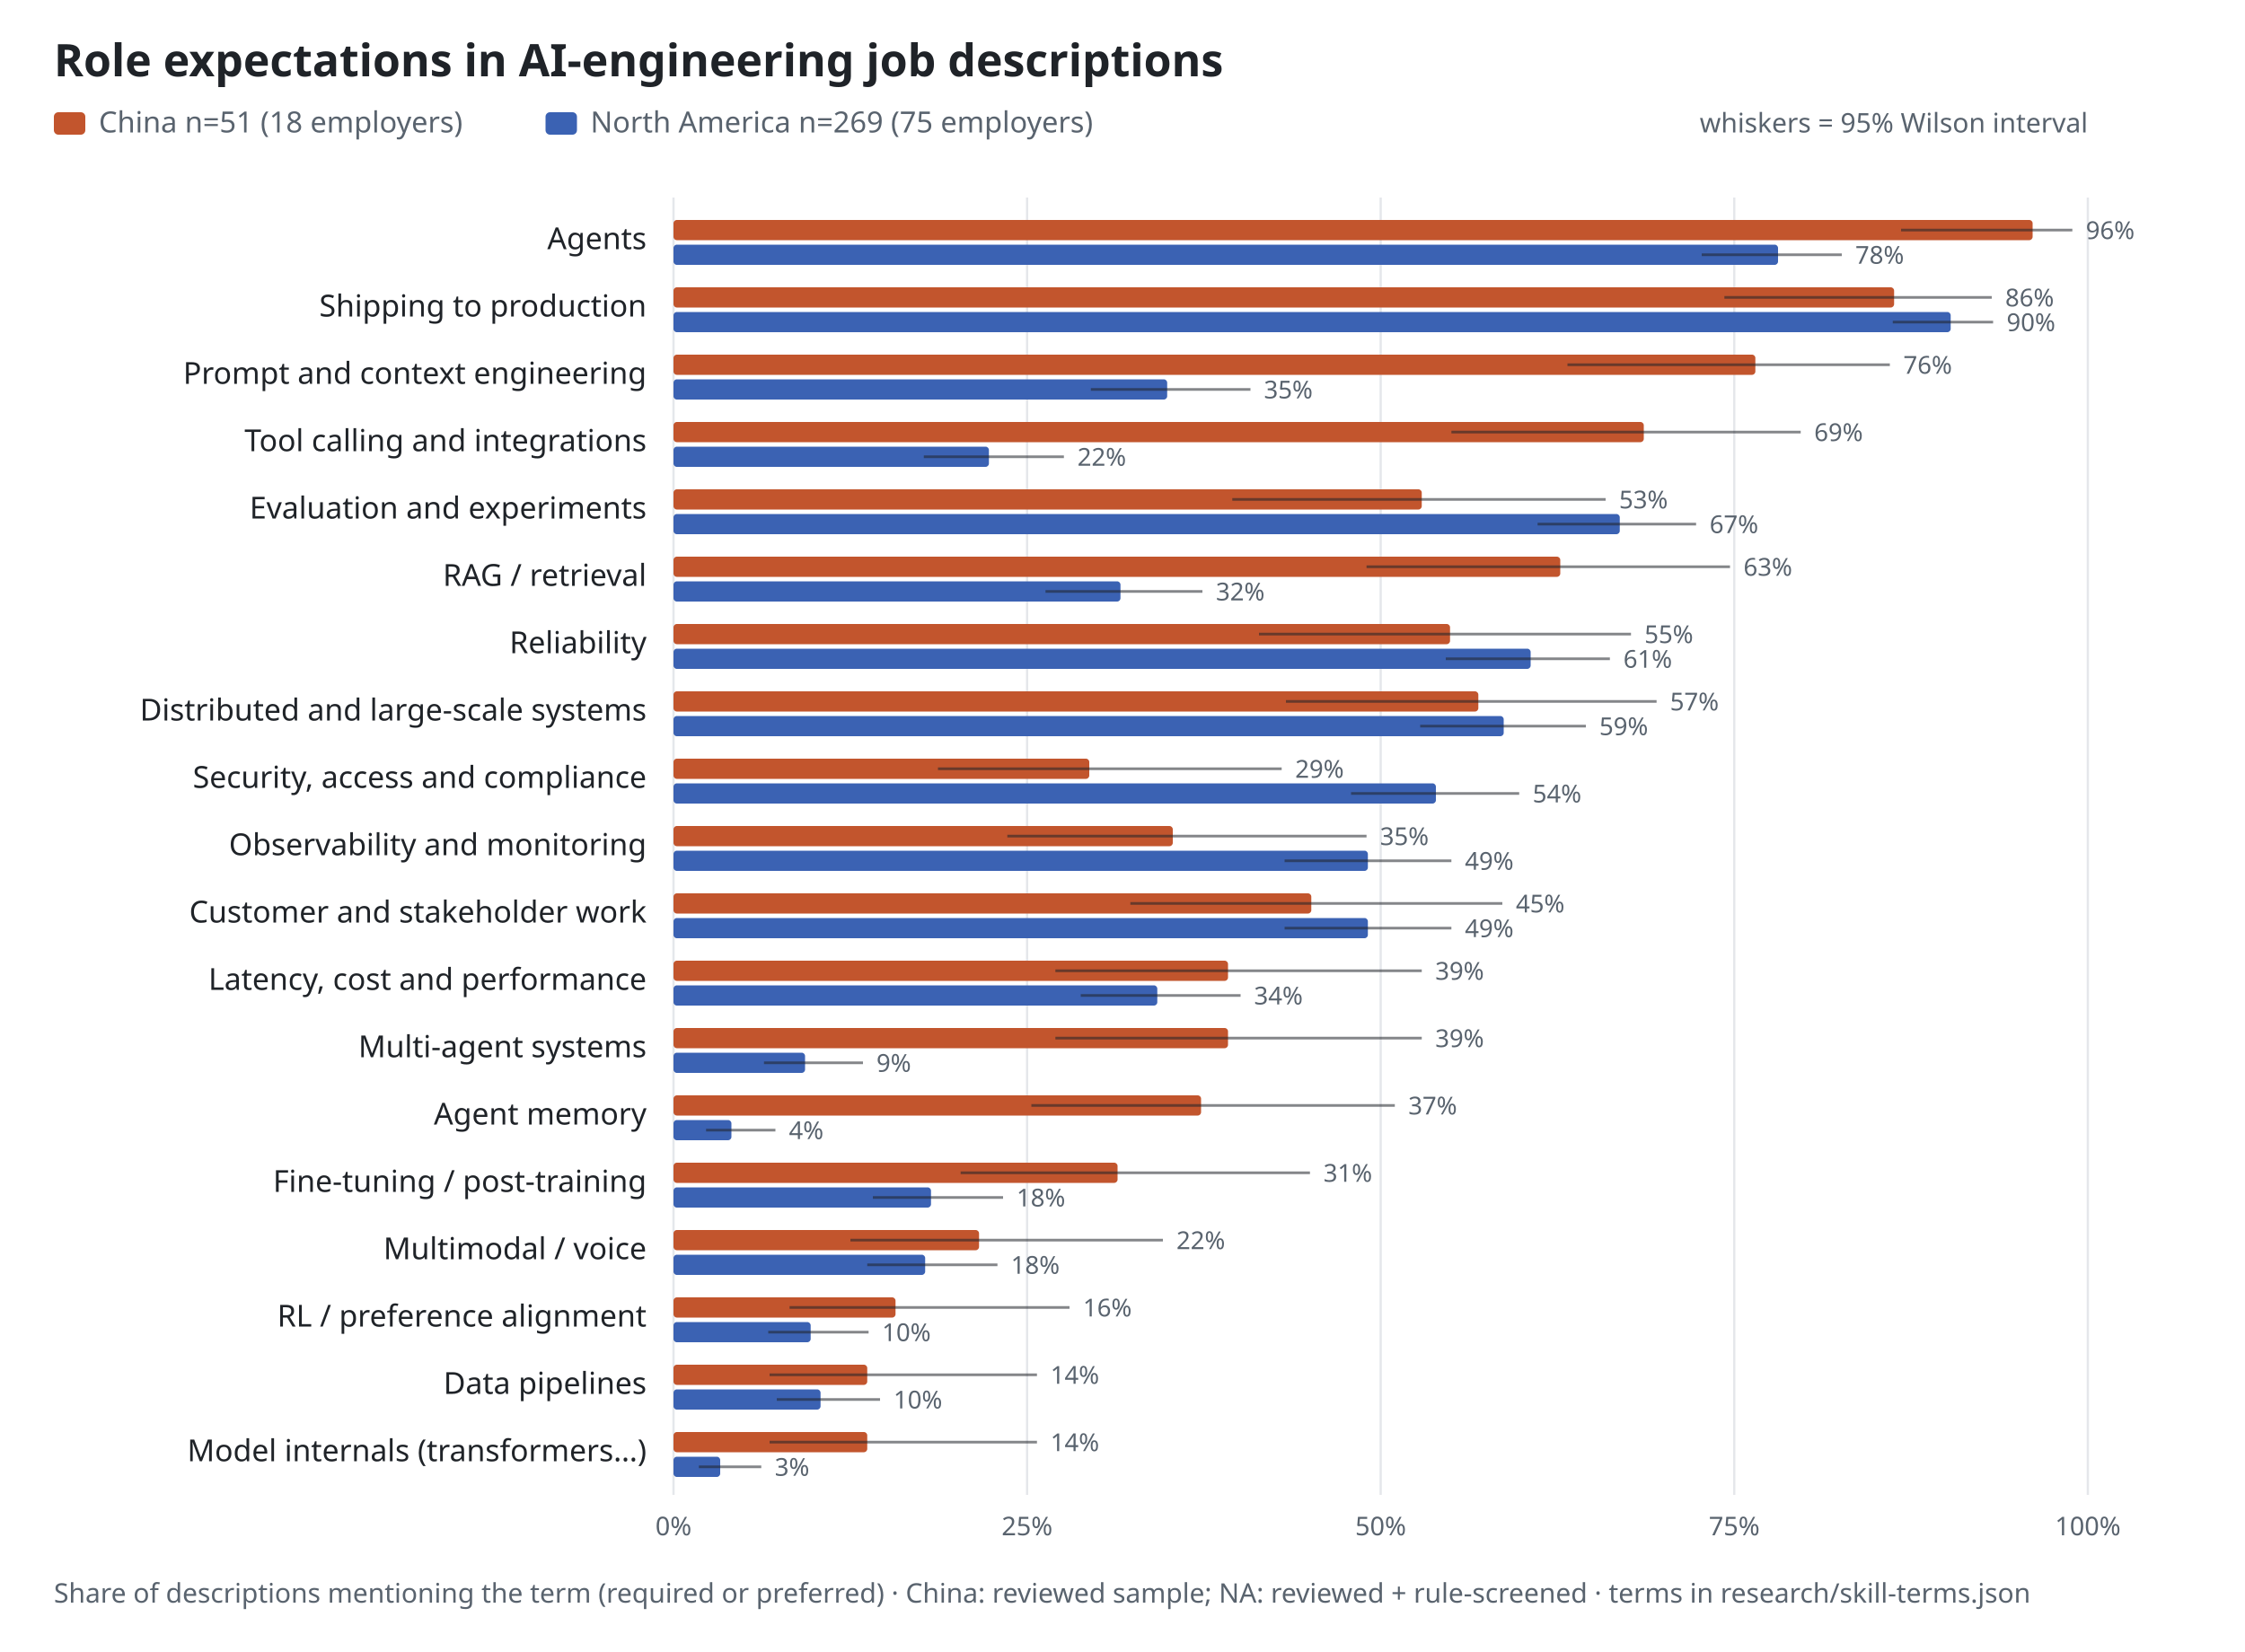
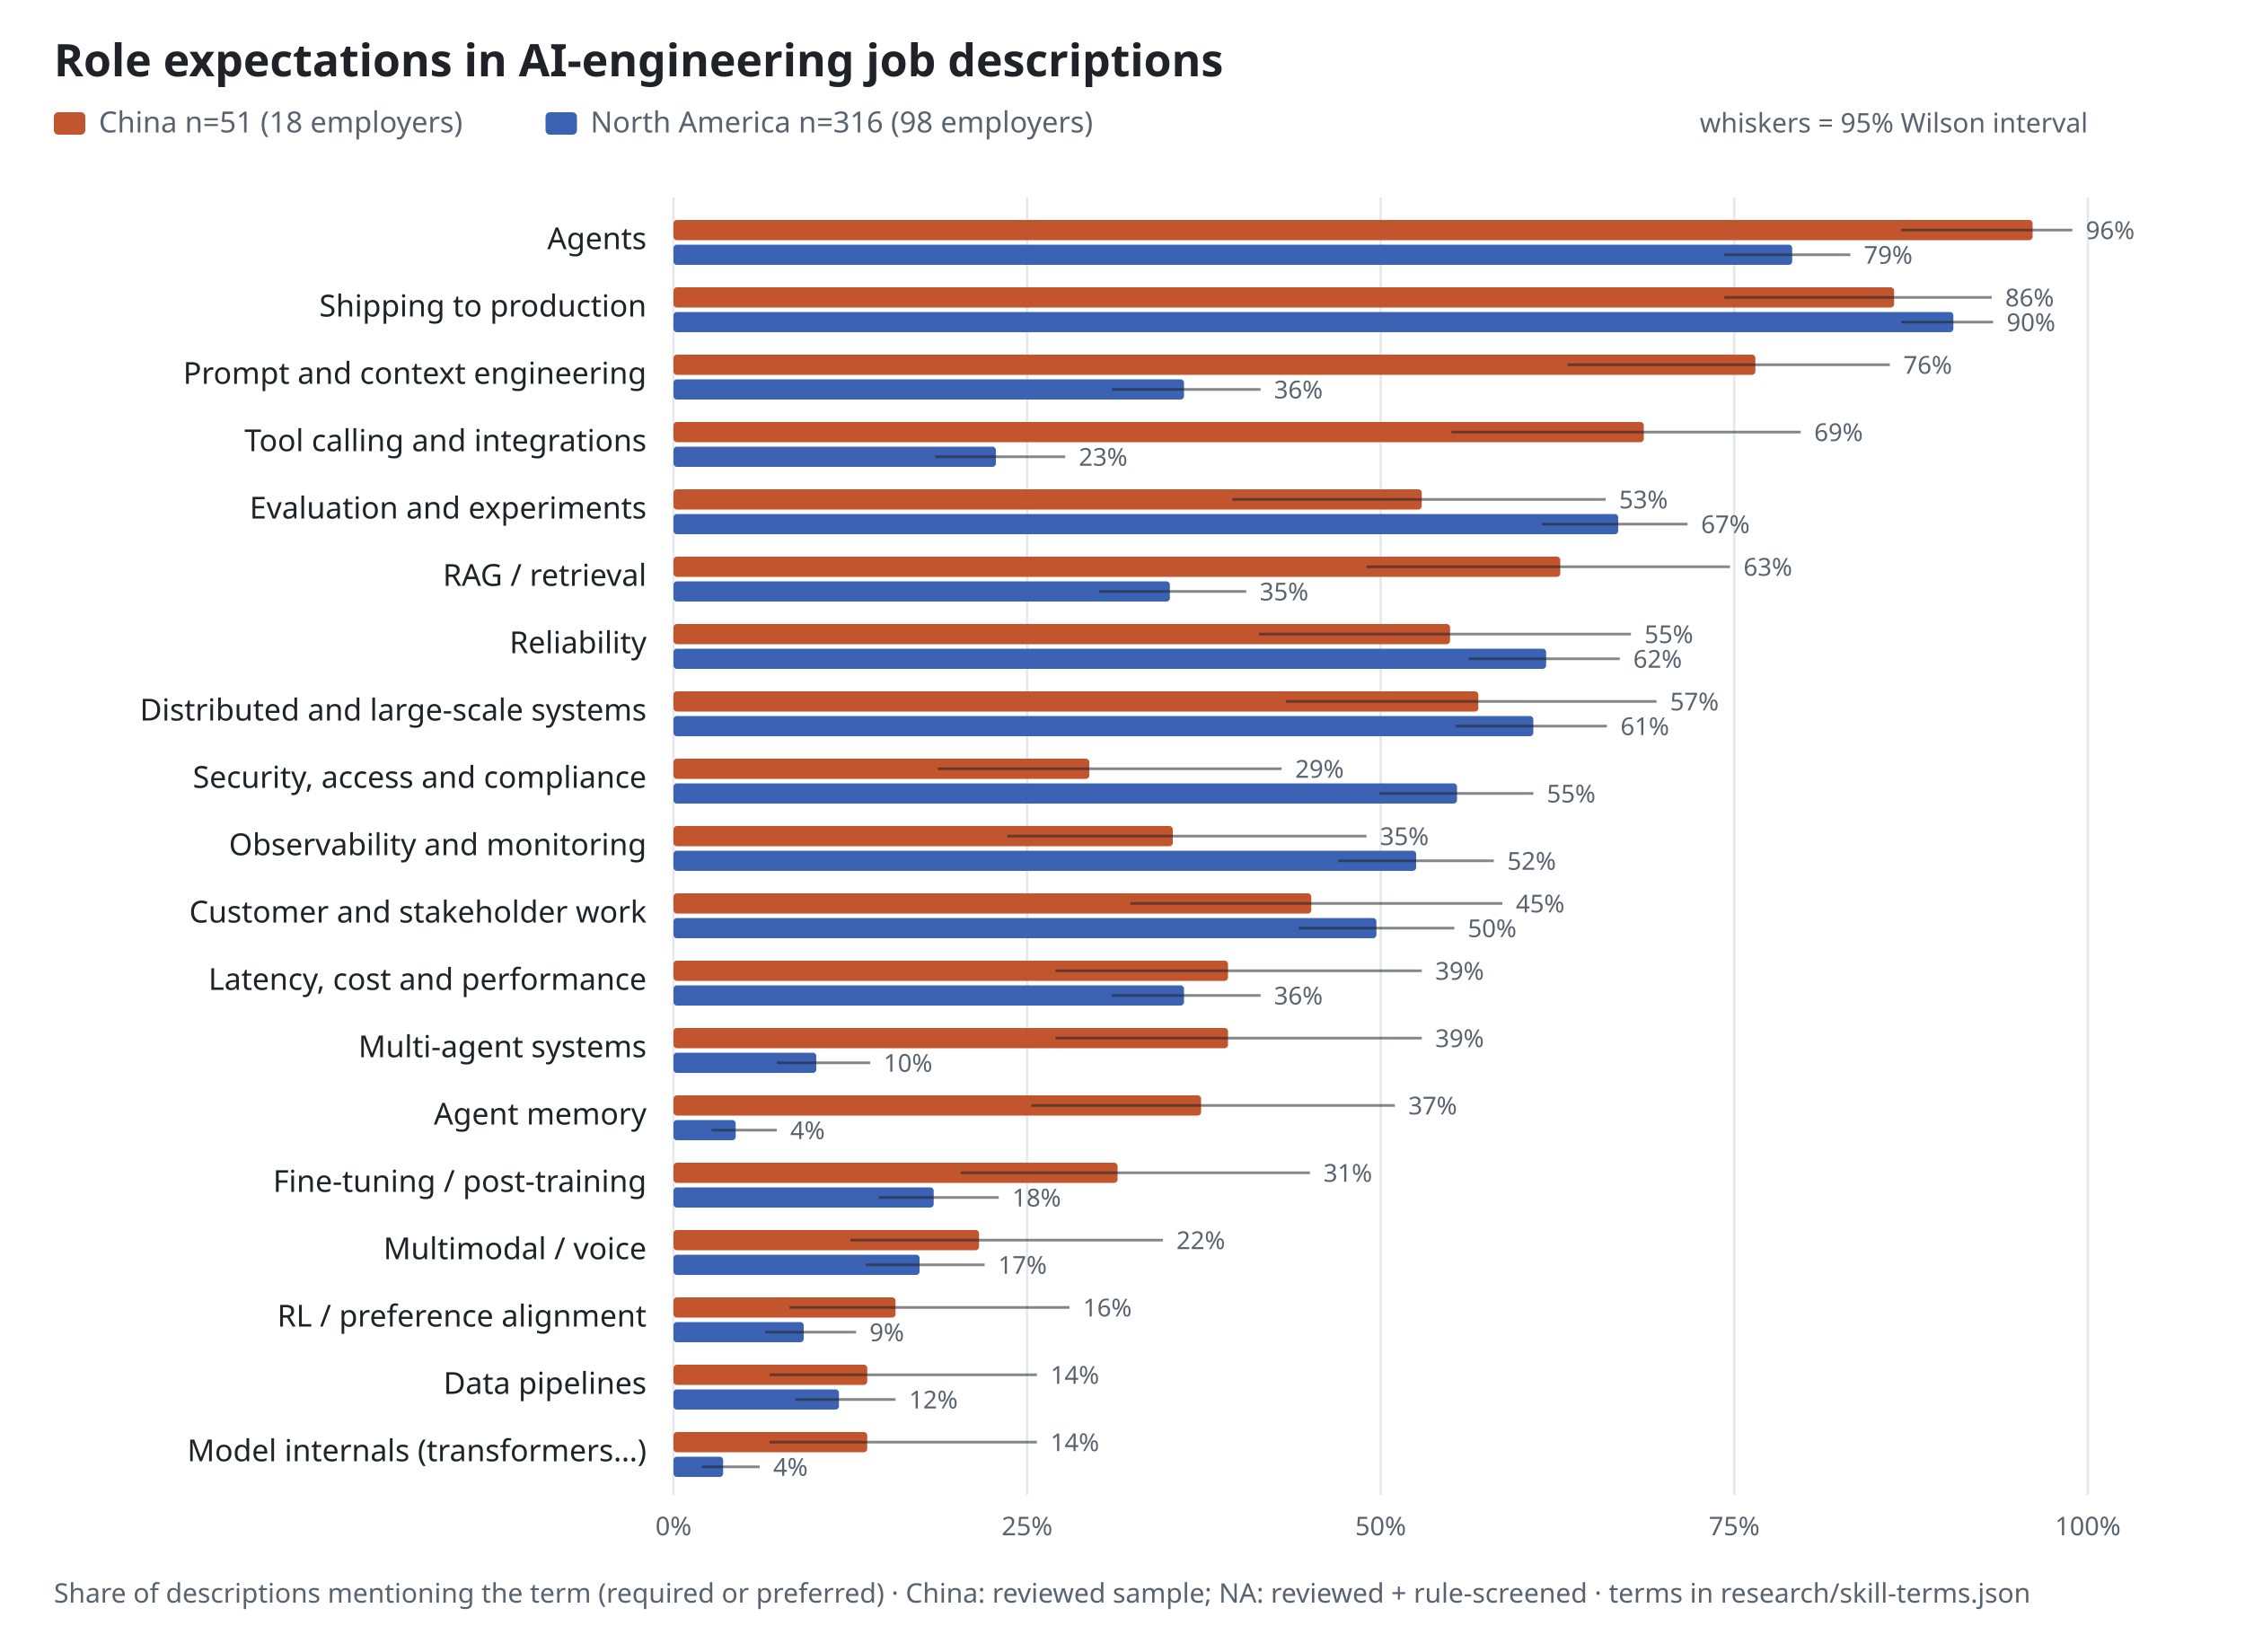
<svg xmlns="http://www.w3.org/2000/svg" viewBox="0 0 1000 736" width="1000" height="736" role="img" aria-labelledby="t d" font-family="-apple-system, BlinkMacSystemFont, 'Segoe UI', 'Noto Sans', Helvetica, Arial, 'PingFang SC', 'Hiragino Sans GB', 'Microsoft YaHei', 'Noto Sans CJK SC', sans-serif">
  <text x="24.0" y="34.0" font-size="20" fill="#1f2328" font-weight="700">Role expectations in AI-engineering job descriptions</text>
  <rect x="24" y="50" width="14" height="10" rx="2" fill="#c2552d" />
  <text x="44.0" y="59.0" font-size="13" fill="#59636e">China n=51 (18 employers)</text>
  <rect x="243" y="50" width="14" height="10" rx="2" fill="#3b62b3" />
-   <text x="263.0" y="59.0" font-size="13" fill="#59636e">North America n=269 (75 employers)</text>
+   <text x="263.0" y="59.0" font-size="13" fill="#59636e">North America n=316 (98 employers)</text>
  <text x="930.0" y="59.0" font-size="12" fill="#59636e" text-anchor="end">whiskers = 95% Wilson interval</text>
  <line x1="300.0" y1="88" x2="300.0" y2="666" stroke="#e5e7eb" />
  <text x="300.0" y="684.0" font-size="11.5" fill="#59636e" text-anchor="middle">0%</text>
  <line x1="457.5" y1="88" x2="457.5" y2="666" stroke="#e5e7eb" />
  <text x="457.5" y="684.0" font-size="11.5" fill="#59636e" text-anchor="middle">25%</text>
  <line x1="615.0" y1="88" x2="615.0" y2="666" stroke="#e5e7eb" />
  <text x="615.0" y="684.0" font-size="11.5" fill="#59636e" text-anchor="middle">50%</text>
  <line x1="772.5" y1="88" x2="772.5" y2="666" stroke="#e5e7eb" />
  <text x="772.5" y="684.0" font-size="11.5" fill="#59636e" text-anchor="middle">75%</text>
  <line x1="930.0" y1="88" x2="930.0" y2="666" stroke="#e5e7eb" />
  <text x="930.0" y="684.0" font-size="11.5" fill="#59636e" text-anchor="middle">100%</text>
  <text x="288.0" y="111.0" font-size="13.5" fill="#1f2328" text-anchor="end">Agents</text>
  <rect x="300" y="98" width="605.4" height="9" rx="1.5" fill="#c2552d" />
  <line x1="846.8" y1="102.5" x2="923.1" y2="102.5" stroke="#1f2328" stroke-opacity="0.55" stroke-width="1.2" />
  <text x="929.1" y="106.5" font-size="11" fill="#59636e">96%</text>
-   <rect x="300" y="109" width="492.0" height="9" rx="1.5" fill="#3b62b3" />
-   <line x1="758.0" y1="113.5" x2="820.4" y2="113.5" stroke="#1f2328" stroke-opacity="0.55" stroke-width="1.2" />
-   <text x="826.4" y="117.5" font-size="11" fill="#59636e">78%</text>
+   <rect x="300" y="109" width="498.3" height="9" rx="1.5" fill="#3b62b3" />
+   <line x1="768.1" y1="113.5" x2="824.2" y2="113.5" stroke="#1f2328" stroke-opacity="0.55" stroke-width="1.2" />
+   <text x="830.2" y="117.5" font-size="11" fill="#59636e">79%</text>
  <text x="288.0" y="141.0" font-size="13.5" fill="#1f2328" text-anchor="end">Shipping to production</text>
  <rect x="300" y="128" width="543.7" height="9" rx="1.5" fill="#c2552d" />
  <line x1="768.1" y1="132.5" x2="887.2" y2="132.5" stroke="#1f2328" stroke-opacity="0.55" stroke-width="1.2" />
  <text x="893.2" y="136.5" font-size="11" fill="#59636e">86%</text>
-   <rect x="300" y="139" width="568.9" height="9" rx="1.5" fill="#3b62b3" />
-   <line x1="843.1" y1="143.5" x2="887.8" y2="143.5" stroke="#1f2328" stroke-opacity="0.55" stroke-width="1.2" />
+   <rect x="300" y="139" width="570.1" height="9" rx="1.5" fill="#3b62b3" />
+   <line x1="846.8" y1="143.5" x2="887.8" y2="143.5" stroke="#1f2328" stroke-opacity="0.55" stroke-width="1.2" />
  <text x="893.8" y="147.5" font-size="11" fill="#59636e">90%</text>
  <text x="288.0" y="171.0" font-size="13.5" fill="#1f2328" text-anchor="end">Prompt and context engineering</text>
  <rect x="300" y="158" width="481.9" height="9" rx="1.5" fill="#c2552d" />
  <line x1="698.2" y1="162.5" x2="841.8" y2="162.5" stroke="#1f2328" stroke-opacity="0.55" stroke-width="1.2" />
  <text x="847.8" y="166.5" font-size="11" fill="#59636e">76%</text>
-   <rect x="300" y="169" width="219.9" height="9" rx="1.5" fill="#3b62b3" />
-   <line x1="485.9" y1="173.5" x2="557.0" y2="173.5" stroke="#1f2328" stroke-opacity="0.55" stroke-width="1.2" />
-   <text x="563.0" y="177.5" font-size="11" fill="#59636e">35%</text>
+   <rect x="300" y="169" width="227.4" height="9" rx="1.5" fill="#3b62b3" />
+   <line x1="495.3" y1="173.5" x2="561.5" y2="173.5" stroke="#1f2328" stroke-opacity="0.55" stroke-width="1.2" />
+   <text x="567.5" y="177.5" font-size="11" fill="#59636e">36%</text>
  <text x="288.0" y="201.0" font-size="13.5" fill="#1f2328" text-anchor="end">Tool calling and integrations</text>
  <rect x="300" y="188" width="432.2" height="9" rx="1.5" fill="#c2552d" />
  <line x1="646.5" y1="192.5" x2="802.1" y2="192.5" stroke="#1f2328" stroke-opacity="0.55" stroke-width="1.2" />
  <text x="808.1" y="196.5" font-size="11" fill="#59636e">69%</text>
-   <rect x="300" y="199" width="140.5" height="9" rx="1.5" fill="#3b62b3" />
-   <line x1="411.5" y1="203.5" x2="473.9" y2="203.5" stroke="#1f2328" stroke-opacity="0.55" stroke-width="1.2" />
-   <text x="479.9" y="207.5" font-size="11" fill="#59636e">22%</text>
+   <rect x="300" y="199" width="143.6" height="9" rx="1.5" fill="#3b62b3" />
+   <line x1="416.6" y1="203.5" x2="474.5" y2="203.5" stroke="#1f2328" stroke-opacity="0.55" stroke-width="1.2" />
+   <text x="480.5" y="207.5" font-size="11" fill="#59636e">23%</text>
  <text x="288.0" y="231.0" font-size="13.5" fill="#1f2328" text-anchor="end">Evaluation and experiments</text>
  <rect x="300" y="218" width="333.3" height="9" rx="1.5" fill="#c2552d" />
  <line x1="548.9" y1="222.5" x2="715.2" y2="222.5" stroke="#1f2328" stroke-opacity="0.55" stroke-width="1.2" />
  <text x="721.2" y="226.5" font-size="11" fill="#59636e">53%</text>
-   <rect x="300" y="229" width="421.5" height="9" rx="1.5" fill="#3b62b3" />
-   <line x1="684.9" y1="233.5" x2="755.5" y2="233.5" stroke="#1f2328" stroke-opacity="0.55" stroke-width="1.2" />
-   <text x="761.5" y="237.5" font-size="11" fill="#59636e">67%</text>
+   <rect x="300" y="229" width="420.8" height="9" rx="1.5" fill="#3b62b3" />
+   <line x1="686.8" y1="233.5" x2="751.7" y2="233.5" stroke="#1f2328" stroke-opacity="0.55" stroke-width="1.2" />
+   <text x="757.7" y="237.5" font-size="11" fill="#59636e">67%</text>
  <text x="288.0" y="261.0" font-size="13.5" fill="#1f2328" text-anchor="end">RAG / retrieval</text>
  <rect x="300" y="248" width="395.0" height="9" rx="1.5" fill="#c2552d" />
  <line x1="608.7" y1="252.5" x2="770.6" y2="252.5" stroke="#1f2328" stroke-opacity="0.55" stroke-width="1.2" />
  <text x="776.6" y="256.5" font-size="11" fill="#59636e">63%</text>
-   <rect x="300" y="259" width="199.1" height="9" rx="1.5" fill="#3b62b3" />
-   <line x1="465.7" y1="263.5" x2="535.6" y2="263.5" stroke="#1f2328" stroke-opacity="0.55" stroke-width="1.2" />
-   <text x="541.6" y="267.5" font-size="11" fill="#59636e">32%</text>
+   <rect x="300" y="259" width="221.1" height="9" rx="1.5" fill="#3b62b3" />
+   <line x1="489.6" y1="263.5" x2="555.1" y2="263.5" stroke="#1f2328" stroke-opacity="0.55" stroke-width="1.2" />
+   <text x="561.1" y="267.5" font-size="11" fill="#59636e">35%</text>
  <text x="288.0" y="291.0" font-size="13.5" fill="#1f2328" text-anchor="end">Reliability</text>
  <rect x="300" y="278" width="345.9" height="9" rx="1.5" fill="#c2552d" />
  <line x1="560.8" y1="282.5" x2="726.5" y2="282.5" stroke="#1f2328" stroke-opacity="0.55" stroke-width="1.2" />
  <text x="732.5" y="286.5" font-size="11" fill="#59636e">55%</text>
-   <rect x="300" y="289" width="381.8" height="9" rx="1.5" fill="#3b62b3" />
-   <line x1="644.0" y1="293.5" x2="717.1" y2="293.5" stroke="#1f2328" stroke-opacity="0.55" stroke-width="1.2" />
-   <text x="723.1" y="297.5" font-size="11" fill="#59636e">61%</text>
+   <rect x="300" y="289" width="388.7" height="9" rx="1.5" fill="#3b62b3" />
+   <line x1="654.1" y1="293.5" x2="721.5" y2="293.5" stroke="#1f2328" stroke-opacity="0.55" stroke-width="1.2" />
+   <text x="727.5" y="297.5" font-size="11" fill="#59636e">62%</text>
  <text x="288.0" y="321.0" font-size="13.5" fill="#1f2328" text-anchor="end">Distributed and large-scale systems</text>
  <rect x="300" y="308" width="358.5" height="9" rx="1.5" fill="#c2552d" />
  <line x1="572.8" y1="312.5" x2="737.9" y2="312.5" stroke="#1f2328" stroke-opacity="0.55" stroke-width="1.2" />
  <text x="743.9" y="316.5" font-size="11" fill="#59636e">57%</text>
-   <rect x="300" y="319" width="369.8" height="9" rx="1.5" fill="#3b62b3" />
-   <line x1="632.6" y1="323.5" x2="706.4" y2="323.5" stroke="#1f2328" stroke-opacity="0.55" stroke-width="1.2" />
-   <text x="712.4" y="327.5" font-size="11" fill="#59636e">59%</text>
+   <rect x="300" y="319" width="383.0" height="9" rx="1.5" fill="#3b62b3" />
+   <line x1="648.4" y1="323.5" x2="715.8" y2="323.5" stroke="#1f2328" stroke-opacity="0.55" stroke-width="1.2" />
+   <text x="721.8" y="327.5" font-size="11" fill="#59636e">61%</text>
  <text x="288.0" y="351.0" font-size="13.5" fill="#1f2328" text-anchor="end">Security, access and compliance</text>
  <rect x="300" y="338" width="185.2" height="9" rx="1.5" fill="#c2552d" />
  <line x1="417.8" y1="342.5" x2="570.9" y2="342.5" stroke="#1f2328" stroke-opacity="0.55" stroke-width="1.2" />
  <text x="576.9" y="346.5" font-size="11" fill="#59636e">29%</text>
-   <rect x="300" y="349" width="339.6" height="9" rx="1.5" fill="#3b62b3" />
-   <line x1="601.8" y1="353.5" x2="676.7" y2="353.5" stroke="#1f2328" stroke-opacity="0.55" stroke-width="1.2" />
-   <text x="682.7" y="357.5" font-size="11" fill="#59636e">54%</text>
+   <rect x="300" y="349" width="349.0" height="9" rx="1.5" fill="#3b62b3" />
+   <line x1="614.4" y1="353.5" x2="683.0" y2="353.5" stroke="#1f2328" stroke-opacity="0.55" stroke-width="1.2" />
+   <text x="689.0" y="357.5" font-size="11" fill="#59636e">55%</text>
  <text x="288.0" y="381.0" font-size="13.5" fill="#1f2328" text-anchor="end">Observability and monitoring</text>
  <rect x="300" y="368" width="222.4" height="9" rx="1.5" fill="#c2552d" />
  <line x1="448.7" y1="372.5" x2="608.7" y2="372.5" stroke="#1f2328" stroke-opacity="0.55" stroke-width="1.2" />
  <text x="614.7" y="376.5" font-size="11" fill="#59636e">35%</text>
-   <rect x="300" y="379" width="309.3" height="9" rx="1.5" fill="#3b62b3" />
-   <line x1="572.2" y1="383.5" x2="646.5" y2="383.5" stroke="#1f2328" stroke-opacity="0.55" stroke-width="1.2" />
-   <text x="652.5" y="387.5" font-size="11" fill="#59636e">49%</text>
+   <rect x="300" y="379" width="330.8" height="9" rx="1.5" fill="#3b62b3" />
+   <line x1="596.1" y1="383.5" x2="665.4" y2="383.5" stroke="#1f2328" stroke-opacity="0.55" stroke-width="1.2" />
+   <text x="671.4" y="387.5" font-size="11" fill="#59636e">52%</text>
  <text x="288.0" y="411.0" font-size="13.5" fill="#1f2328" text-anchor="end">Customer and stakeholder work</text>
  <rect x="300" y="398" width="284.1" height="9" rx="1.5" fill="#c2552d" />
  <line x1="503.5" y1="402.5" x2="669.2" y2="402.5" stroke="#1f2328" stroke-opacity="0.55" stroke-width="1.2" />
  <text x="675.2" y="406.5" font-size="11" fill="#59636e">45%</text>
-   <rect x="300" y="409" width="309.3" height="9" rx="1.5" fill="#3b62b3" />
-   <line x1="572.2" y1="413.5" x2="646.5" y2="413.5" stroke="#1f2328" stroke-opacity="0.55" stroke-width="1.2" />
-   <text x="652.5" y="417.5" font-size="11" fill="#59636e">49%</text>
+   <rect x="300" y="409" width="313.1" height="9" rx="1.5" fill="#3b62b3" />
+   <line x1="578.5" y1="413.5" x2="647.8" y2="413.5" stroke="#1f2328" stroke-opacity="0.55" stroke-width="1.2" />
+   <text x="653.8" y="417.5" font-size="11" fill="#59636e">50%</text>
  <text x="288.0" y="441.0" font-size="13.5" fill="#1f2328" text-anchor="end">Latency, cost and performance</text>
  <rect x="300" y="428" width="247.0" height="9" rx="1.5" fill="#c2552d" />
  <line x1="470.1" y1="432.5" x2="633.3" y2="432.5" stroke="#1f2328" stroke-opacity="0.55" stroke-width="1.2" />
  <text x="639.3" y="436.5" font-size="11" fill="#59636e">39%</text>
-   <rect x="300" y="439" width="215.5" height="9" rx="1.5" fill="#3b62b3" />
-   <line x1="481.4" y1="443.5" x2="552.6" y2="443.5" stroke="#1f2328" stroke-opacity="0.55" stroke-width="1.2" />
-   <text x="558.6" y="447.5" font-size="11" fill="#59636e">34%</text>
+   <rect x="300" y="439" width="227.4" height="9" rx="1.5" fill="#3b62b3" />
+   <line x1="495.3" y1="443.5" x2="561.5" y2="443.5" stroke="#1f2328" stroke-opacity="0.55" stroke-width="1.2" />
+   <text x="567.5" y="447.5" font-size="11" fill="#59636e">36%</text>
  <text x="288.0" y="471.0" font-size="13.5" fill="#1f2328" text-anchor="end">Multi-agent systems</text>
  <rect x="300" y="458" width="247.0" height="9" rx="1.5" fill="#c2552d" />
  <line x1="470.1" y1="462.5" x2="633.3" y2="462.5" stroke="#1f2328" stroke-opacity="0.55" stroke-width="1.2" />
  <text x="639.3" y="466.5" font-size="11" fill="#59636e">39%</text>
-   <rect x="300" y="469" width="58.6" height="9" rx="1.5" fill="#3b62b3" />
-   <line x1="340.3" y1="473.5" x2="384.4" y2="473.5" stroke="#1f2328" stroke-opacity="0.55" stroke-width="1.2" />
-   <text x="390.4" y="477.5" font-size="11" fill="#59636e">9%</text>
+   <rect x="300" y="469" width="63.6" height="9" rx="1.5" fill="#3b62b3" />
+   <line x1="346.0" y1="473.5" x2="387.6" y2="473.5" stroke="#1f2328" stroke-opacity="0.55" stroke-width="1.2" />
+   <text x="393.6" y="477.5" font-size="11" fill="#59636e">10%</text>
  <text x="288.0" y="501.0" font-size="13.5" fill="#1f2328" text-anchor="end">Agent memory</text>
  <rect x="300" y="488" width="235.0" height="9" rx="1.5" fill="#c2552d" />
  <line x1="459.4" y1="492.5" x2="621.3" y2="492.5" stroke="#1f2328" stroke-opacity="0.55" stroke-width="1.2" />
  <text x="627.3" y="496.5" font-size="11" fill="#59636e">37%</text>
-   <rect x="300" y="499" width="25.8" height="9" rx="1.5" fill="#3b62b3" />
-   <line x1="314.5" y1="503.5" x2="345.4" y2="503.5" stroke="#1f2328" stroke-opacity="0.55" stroke-width="1.2" />
-   <text x="351.4" y="507.5" font-size="11" fill="#59636e">4%</text>
+   <rect x="300" y="499" width="27.7" height="9" rx="1.5" fill="#3b62b3" />
+   <line x1="317.0" y1="503.5" x2="346.0" y2="503.5" stroke="#1f2328" stroke-opacity="0.55" stroke-width="1.2" />
+   <text x="352.0" y="507.5" font-size="11" fill="#59636e">4%</text>
  <text x="288.0" y="531.0" font-size="13.5" fill="#1f2328" text-anchor="end">Fine-tuning / post-training</text>
  <rect x="300" y="518" width="197.8" height="9" rx="1.5" fill="#c2552d" />
  <line x1="427.9" y1="522.5" x2="583.5" y2="522.5" stroke="#1f2328" stroke-opacity="0.55" stroke-width="1.2" />
  <text x="589.5" y="526.5" font-size="11" fill="#59636e">31%</text>
-   <rect x="300" y="529" width="114.7" height="9" rx="1.5" fill="#3b62b3" />
-   <line x1="388.8" y1="533.5" x2="446.8" y2="533.5" stroke="#1f2328" stroke-opacity="0.55" stroke-width="1.2" />
-   <text x="452.8" y="537.5" font-size="11" fill="#59636e">18%</text>
+   <rect x="300" y="529" width="115.9" height="9" rx="1.5" fill="#3b62b3" />
+   <line x1="391.4" y1="533.5" x2="444.9" y2="533.5" stroke="#1f2328" stroke-opacity="0.55" stroke-width="1.2" />
+   <text x="450.9" y="537.5" font-size="11" fill="#59636e">18%</text>
  <text x="288.0" y="561.0" font-size="13.5" fill="#1f2328" text-anchor="end">Multimodal / voice</text>
  <rect x="300" y="548" width="136.1" height="9" rx="1.5" fill="#c2552d" />
  <line x1="378.8" y1="552.5" x2="518.0" y2="552.5" stroke="#1f2328" stroke-opacity="0.55" stroke-width="1.2" />
  <text x="524.0" y="556.5" font-size="11" fill="#59636e">22%</text>
-   <rect x="300" y="559" width="112.1" height="9" rx="1.5" fill="#3b62b3" />
-   <line x1="386.3" y1="563.5" x2="444.3" y2="563.5" stroke="#1f2328" stroke-opacity="0.55" stroke-width="1.2" />
-   <text x="450.3" y="567.5" font-size="11" fill="#59636e">18%</text>
+   <rect x="300" y="559" width="109.6" height="9" rx="1.5" fill="#3b62b3" />
+   <line x1="385.7" y1="563.5" x2="438.6" y2="563.5" stroke="#1f2328" stroke-opacity="0.55" stroke-width="1.2" />
+   <text x="444.6" y="567.5" font-size="11" fill="#59636e">17%</text>
  <text x="288.0" y="591.0" font-size="13.5" fill="#1f2328" text-anchor="end">RL / preference alignment</text>
  <rect x="300" y="578" width="98.9" height="9" rx="1.5" fill="#c2552d" />
  <line x1="351.7" y1="582.5" x2="476.4" y2="582.5" stroke="#1f2328" stroke-opacity="0.55" stroke-width="1.2" />
  <text x="482.4" y="586.5" font-size="11" fill="#59636e">16%</text>
-   <rect x="300" y="589" width="61.1" height="9" rx="1.5" fill="#3b62b3" />
-   <line x1="342.2" y1="593.5" x2="386.9" y2="593.5" stroke="#1f2328" stroke-opacity="0.55" stroke-width="1.2" />
-   <text x="392.9" y="597.5" font-size="11" fill="#59636e">10%</text>
+   <rect x="300" y="589" width="58.0" height="9" rx="1.5" fill="#3b62b3" />
+   <line x1="340.9" y1="593.5" x2="381.3" y2="593.5" stroke="#1f2328" stroke-opacity="0.55" stroke-width="1.2" />
+   <text x="387.3" y="597.5" font-size="11" fill="#59636e">9%</text>
  <text x="288.0" y="621.0" font-size="13.5" fill="#1f2328" text-anchor="end">Data pipelines</text>
  <rect x="300" y="608" width="86.3" height="9" rx="1.5" fill="#c2552d" />
  <line x1="342.8" y1="612.5" x2="461.9" y2="612.5" stroke="#1f2328" stroke-opacity="0.55" stroke-width="1.2" />
  <text x="467.9" y="616.5" font-size="11" fill="#59636e">14%</text>
-   <rect x="300" y="619" width="65.5" height="9" rx="1.5" fill="#3b62b3" />
-   <line x1="346.0" y1="623.5" x2="392.0" y2="623.5" stroke="#1f2328" stroke-opacity="0.55" stroke-width="1.2" />
-   <text x="398.0" y="627.5" font-size="11" fill="#59636e">10%</text>
+   <rect x="300" y="619" width="73.7" height="9" rx="1.5" fill="#3b62b3" />
+   <line x1="354.2" y1="623.5" x2="398.9" y2="623.5" stroke="#1f2328" stroke-opacity="0.55" stroke-width="1.2" />
+   <text x="404.9" y="627.5" font-size="11" fill="#59636e">12%</text>
  <text x="288.0" y="651.0" font-size="13.5" fill="#1f2328" text-anchor="end">Model internals (transformers…)</text>
  <rect x="300" y="638" width="86.3" height="9" rx="1.5" fill="#c2552d" />
  <line x1="342.8" y1="642.5" x2="461.9" y2="642.5" stroke="#1f2328" stroke-opacity="0.55" stroke-width="1.2" />
  <text x="467.9" y="646.5" font-size="11" fill="#59636e">14%</text>
-   <rect x="300" y="649" width="20.8" height="9" rx="1.5" fill="#3b62b3" />
-   <line x1="311.3" y1="653.5" x2="339.1" y2="653.5" stroke="#1f2328" stroke-opacity="0.55" stroke-width="1.2" />
-   <text x="345.1" y="657.5" font-size="11" fill="#59636e">3%</text>
+   <rect x="300" y="649" width="22.1" height="9" rx="1.5" fill="#3b62b3" />
+   <line x1="312.6" y1="653.5" x2="338.4" y2="653.5" stroke="#1f2328" stroke-opacity="0.55" stroke-width="1.2" />
+   <text x="344.4" y="657.5" font-size="11" fill="#59636e">4%</text>
  <text x="24.0" y="714.0" font-size="12" fill="#59636e">Share of descriptions mentioning the term (required or preferred) · China: reviewed sample; NA: reviewed + rule-screened · terms in research/skill-terms.json</text>
</svg>
